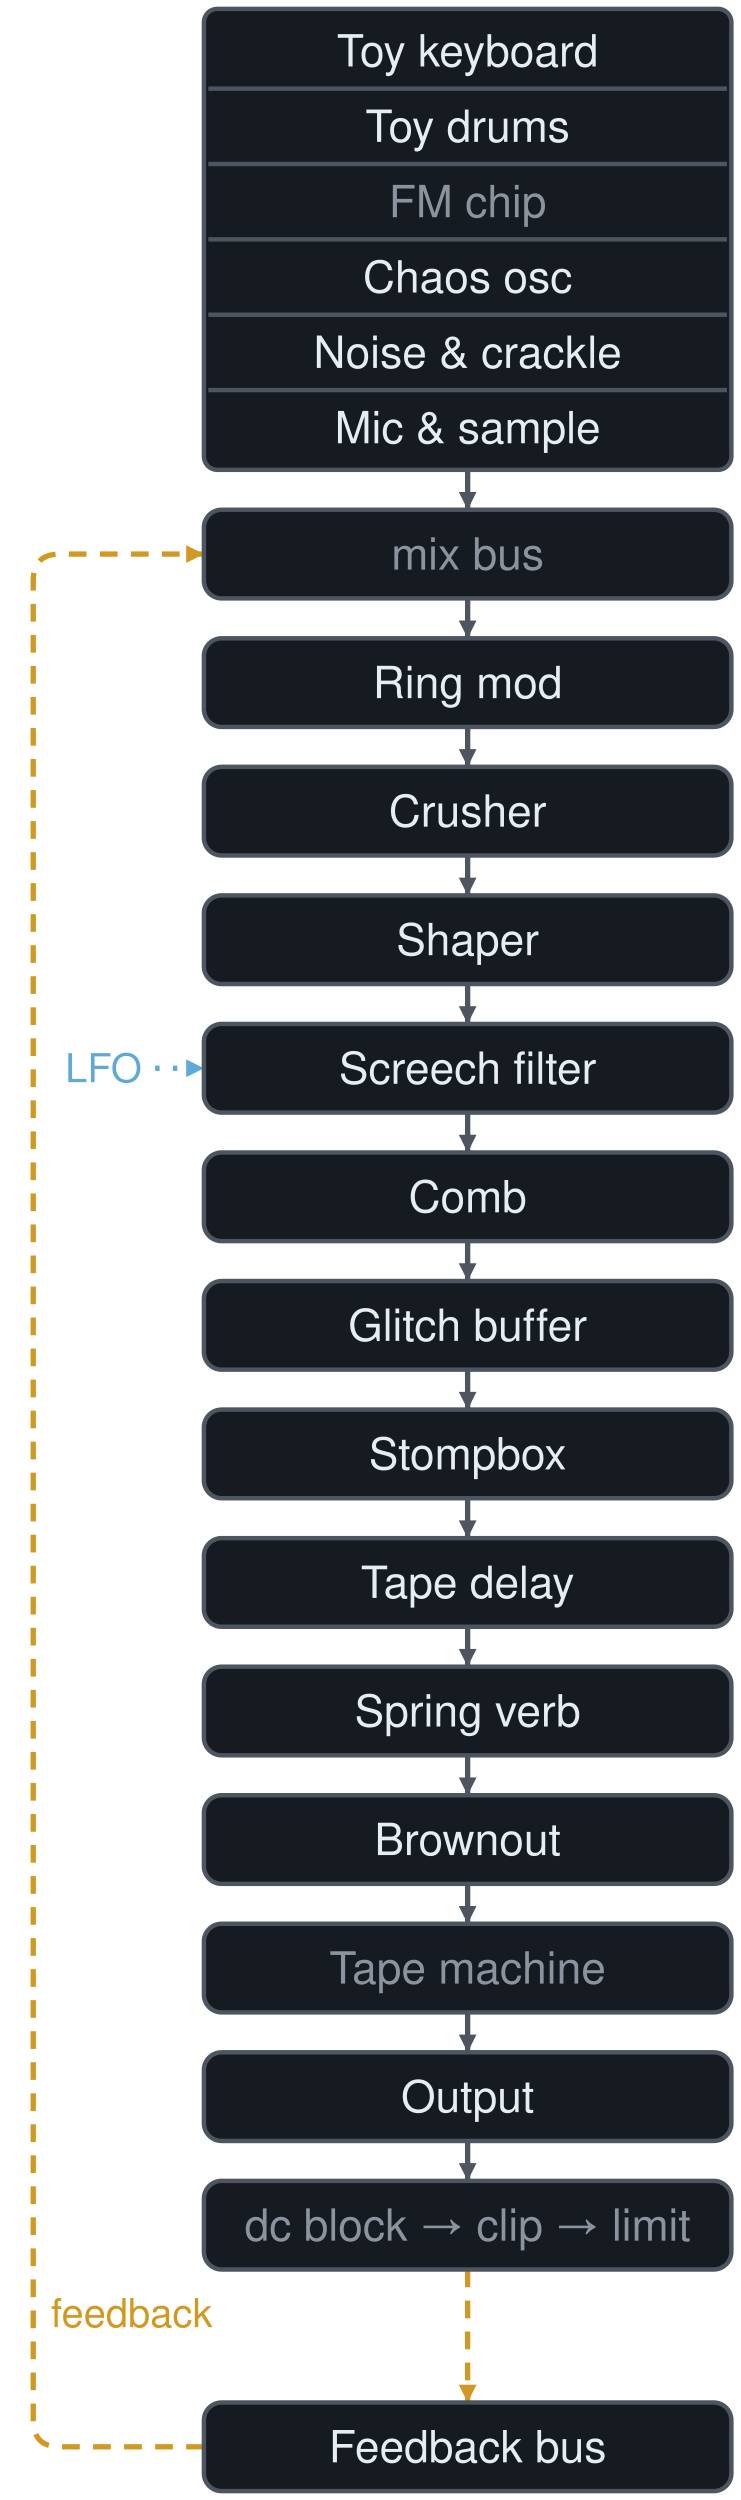
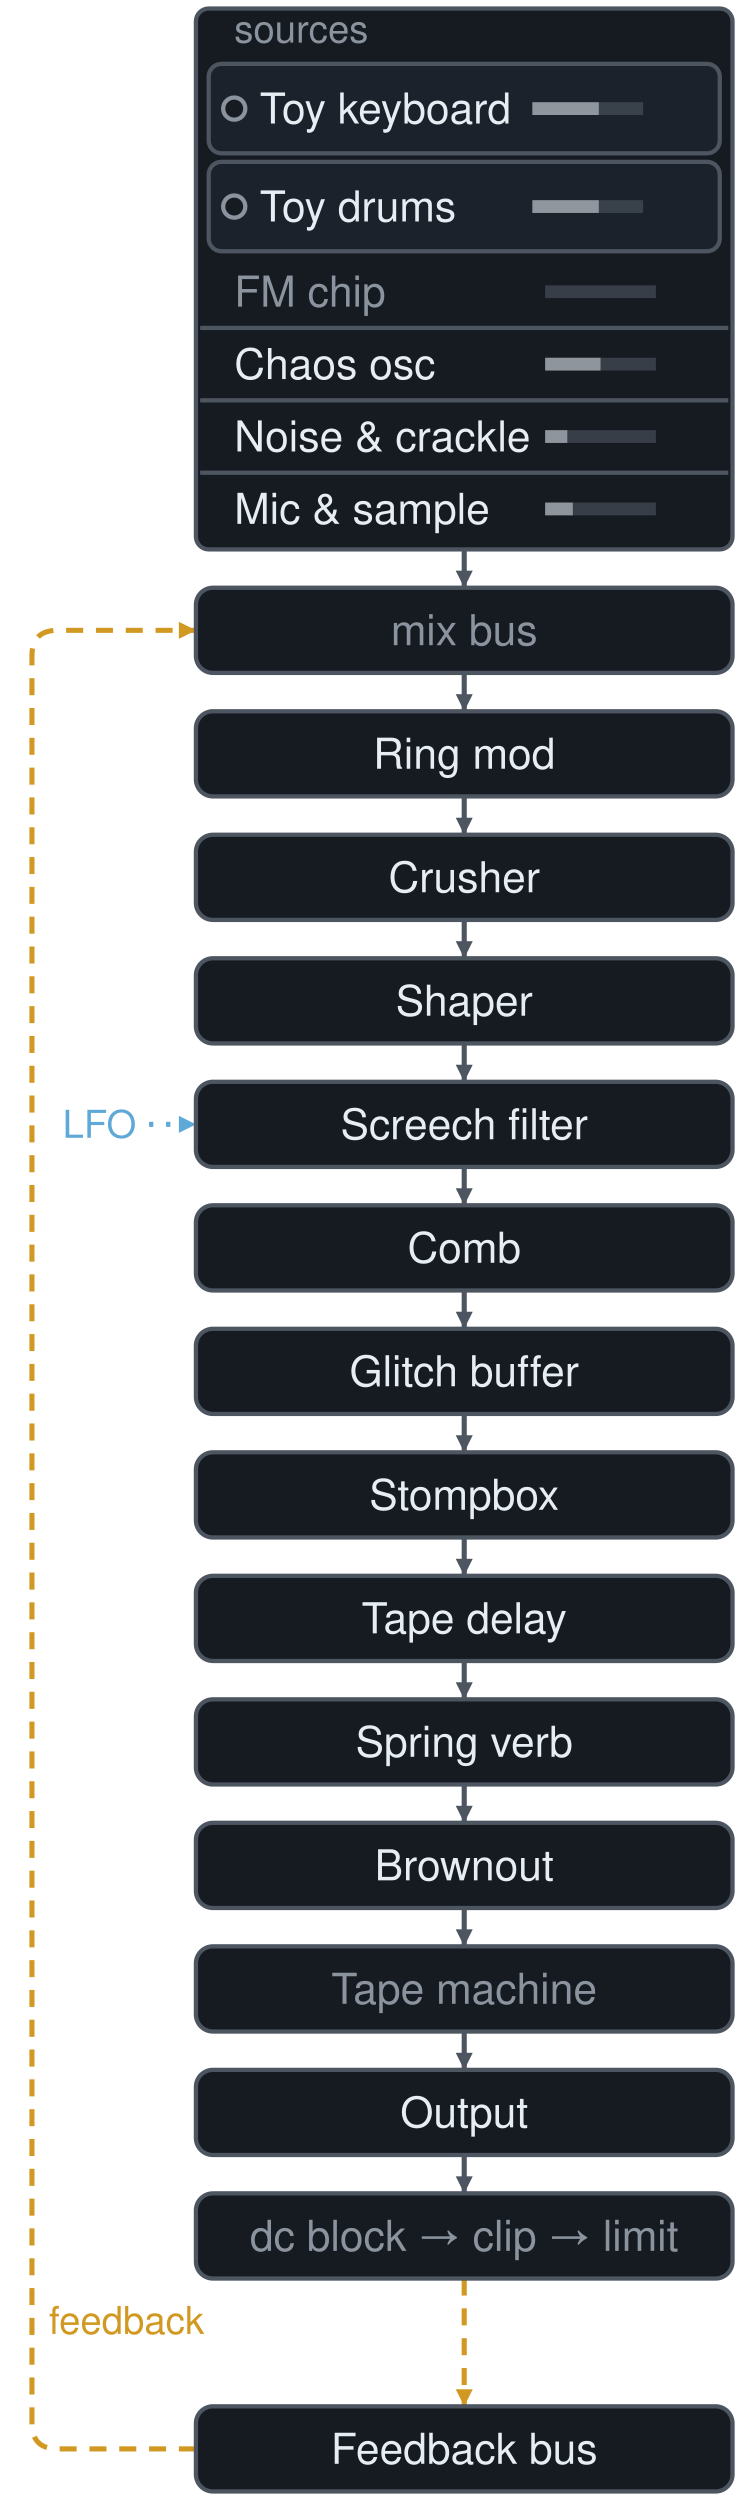
- <svg xmlns="http://www.w3.org/2000/svg" viewBox="0 0 167 564" width="167" height="564" font-family="Helvetica, Arial, sans-serif">
+ <svg xmlns="http://www.w3.org/2000/svg" viewBox="0 0 174 587" width="174" height="587" font-family="Helvetica, Arial, sans-serif">
  <g class="wire">
-     <path class="line" d="M 105.5 106 L 105.5 115" fill="none" stroke="#4d5560" stroke-width="1.2" />
-     <path class="head" d="M 105.5 115 L 103.5 111 L 107.5 111 Z" fill="#4d5560" />
+     <path class="line" d="M 109 129 L 109 138" fill="none" stroke="#4d5560" stroke-width="1.2" />
+     <path class="head" d="M 109 138 L 107 134 L 111 134 Z" fill="#4d5560" />
  </g>
  <g class="wire">
-     <path class="line" d="M 105.5 135 L 105.5 144" fill="none" stroke="#4d5560" stroke-width="1.2" />
-     <path class="head" d="M 105.5 144 L 103.5 140 L 107.5 140 Z" fill="#4d5560" />
+     <path class="line" d="M 109 158 L 109 167" fill="none" stroke="#4d5560" stroke-width="1.2" />
+     <path class="head" d="M 109 167 L 107 163 L 111 163 Z" fill="#4d5560" />
  </g>
  <g class="wire">
-     <path class="line" d="M 105.5 164 L 105.5 173" fill="none" stroke="#4d5560" stroke-width="1.2" />
-     <path class="head" d="M 105.5 173 L 103.5 169 L 107.5 169 Z" fill="#4d5560" />
+     <path class="line" d="M 109 187 L 109 196" fill="none" stroke="#4d5560" stroke-width="1.2" />
+     <path class="head" d="M 109 196 L 107 192 L 111 192 Z" fill="#4d5560" />
  </g>
  <g class="wire">
-     <path class="line" d="M 105.5 193 L 105.5 202" fill="none" stroke="#4d5560" stroke-width="1.2" />
-     <path class="head" d="M 105.5 202 L 103.5 198 L 107.5 198 Z" fill="#4d5560" />
+     <path class="line" d="M 109 216 L 109 225" fill="none" stroke="#4d5560" stroke-width="1.2" />
+     <path class="head" d="M 109 225 L 107 221 L 111 221 Z" fill="#4d5560" />
  </g>
  <g class="wire">
-     <path class="line" d="M 105.5 222 L 105.5 231" fill="none" stroke="#4d5560" stroke-width="1.2" />
-     <path class="head" d="M 105.5 231 L 103.5 227 L 107.5 227 Z" fill="#4d5560" />
+     <path class="line" d="M 109 245 L 109 254" fill="none" stroke="#4d5560" stroke-width="1.2" />
+     <path class="head" d="M 109 254 L 107 250 L 111 250 Z" fill="#4d5560" />
  </g>
  <g class="wire">
-     <path class="line" d="M 105.5 251 L 105.5 260" fill="none" stroke="#4d5560" stroke-width="1.2" />
-     <path class="head" d="M 105.5 260 L 103.5 256 L 107.5 256 Z" fill="#4d5560" />
+     <path class="line" d="M 109 274 L 109 283" fill="none" stroke="#4d5560" stroke-width="1.2" />
+     <path class="head" d="M 109 283 L 107 279 L 111 279 Z" fill="#4d5560" />
  </g>
  <g class="wire">
-     <path class="line" d="M 105.5 280 L 105.5 289" fill="none" stroke="#4d5560" stroke-width="1.2" />
-     <path class="head" d="M 105.5 289 L 103.5 285 L 107.5 285 Z" fill="#4d5560" />
+     <path class="line" d="M 109 303 L 109 312" fill="none" stroke="#4d5560" stroke-width="1.2" />
+     <path class="head" d="M 109 312 L 107 308 L 111 308 Z" fill="#4d5560" />
  </g>
  <g class="wire">
-     <path class="line" d="M 105.5 309 L 105.5 318" fill="none" stroke="#4d5560" stroke-width="1.2" />
-     <path class="head" d="M 105.5 318 L 103.5 314 L 107.5 314 Z" fill="#4d5560" />
+     <path class="line" d="M 109 332 L 109 341" fill="none" stroke="#4d5560" stroke-width="1.2" />
+     <path class="head" d="M 109 341 L 107 337 L 111 337 Z" fill="#4d5560" />
  </g>
  <g class="wire">
-     <path class="line" d="M 105.5 338 L 105.5 347" fill="none" stroke="#4d5560" stroke-width="1.2" />
-     <path class="head" d="M 105.5 347 L 103.5 343 L 107.5 343 Z" fill="#4d5560" />
+     <path class="line" d="M 109 361 L 109 370" fill="none" stroke="#4d5560" stroke-width="1.2" />
+     <path class="head" d="M 109 370 L 107 366 L 111 366 Z" fill="#4d5560" />
  </g>
  <g class="wire">
-     <path class="line" d="M 105.5 367 L 105.5 376" fill="none" stroke="#4d5560" stroke-width="1.2" />
-     <path class="head" d="M 105.5 376 L 103.5 372 L 107.5 372 Z" fill="#4d5560" />
+     <path class="line" d="M 109 390 L 109 399" fill="none" stroke="#4d5560" stroke-width="1.2" />
+     <path class="head" d="M 109 399 L 107 395 L 111 395 Z" fill="#4d5560" />
  </g>
  <g class="wire">
-     <path class="line" d="M 105.5 396 L 105.5 405" fill="none" stroke="#4d5560" stroke-width="1.2" />
-     <path class="head" d="M 105.5 405 L 103.5 401 L 107.5 401 Z" fill="#4d5560" />
+     <path class="line" d="M 109 419 L 109 428" fill="none" stroke="#4d5560" stroke-width="1.2" />
+     <path class="head" d="M 109 428 L 107 424 L 111 424 Z" fill="#4d5560" />
  </g>
  <g class="wire">
-     <path class="line" d="M 105.5 425 L 105.5 434" fill="none" stroke="#4d5560" stroke-width="1.2" />
-     <path class="head" d="M 105.5 434 L 103.5 430 L 107.5 430 Z" fill="#4d5560" />
+     <path class="line" d="M 109 448 L 109 457" fill="none" stroke="#4d5560" stroke-width="1.2" />
+     <path class="head" d="M 109 457 L 107 453 L 111 453 Z" fill="#4d5560" />
  </g>
  <g class="wire">
-     <path class="line" d="M 105.5 454 L 105.5 463" fill="none" stroke="#4d5560" stroke-width="1.2" />
-     <path class="head" d="M 105.5 463 L 103.5 459 L 107.5 459 Z" fill="#4d5560" />
+     <path class="line" d="M 109 477 L 109 486" fill="none" stroke="#4d5560" stroke-width="1.2" />
+     <path class="head" d="M 109 486 L 107 482 L 111 482 Z" fill="#4d5560" />
  </g>
  <g class="wire">
-     <path class="line" d="M 105.5 483 L 105.5 492" fill="none" stroke="#4d5560" stroke-width="1.2" />
-     <path class="head" d="M 105.5 492 L 103.5 488 L 107.5 488 Z" fill="#4d5560" />
+     <path class="line" d="M 109 506 L 109 515" fill="none" stroke="#4d5560" stroke-width="1.2" />
+     <path class="head" d="M 109 515 L 107 511 L 111 511 Z" fill="#4d5560" />
  </g>
  <g class="wire">
-     <path class="line" d="M 105.5 512 L 105.5 542" fill="none" stroke="#d29922" stroke-width="1.2" stroke-dasharray="4 3" />
-     <path class="head" d="M 105.5 542 L 103.5 538 L 107.5 538 Z" fill="#d29922" />
+     <path class="line" d="M 109 535 L 109 565" fill="none" stroke="#d29922" stroke-width="1.2" stroke-dasharray="4 3" />
+     <path class="head" d="M 109 565 L 107 561 L 111 561 Z" fill="#d29922" />
  </g>
  <g class="wire">
-     <path class="line" d="M 46 552 L 13.5 552 Q 7.5 552 7.5 546 L 7.5 131 Q 7.5 125 13.5 125 L 46 125" fill="none" stroke="#d29922" stroke-width="1.2" stroke-dasharray="4 3" />
-     <path class="head" d="M 46 125 L 42 127 L 42 123 Z" fill="#d29922" />
-     <text x="11.5" y="525" fill="#d29922" font-size="9" text-anchor="start">feedback</text>
+     <path class="line" d="M 46 575 L 13.5 575 Q 7.5 575 7.5 569 L 7.5 154 Q 7.5 148 13.5 148 L 46 148" fill="none" stroke="#d29922" stroke-width="1.2" stroke-dasharray="4 3" />
+     <path class="head" d="M 46 148 L 42 150 L 42 146 Z" fill="#d29922" />
+     <text x="11.5" y="548" fill="#d29922" font-size="9" text-anchor="start">feedback</text>
  </g>
  <g class="wire">
-     <path class="line" d="M 35 241 L 46 241" fill="none" stroke="#5ea9d8" stroke-width="1.2" stroke-dasharray="1 3" />
-     <path class="head" d="M 46 241 L 42 243 L 42 239 Z" fill="#5ea9d8" />
+     <path class="line" d="M 35 264 L 46 264" fill="none" stroke="#5ea9d8" stroke-width="1.2" stroke-dasharray="1 3" />
+     <path class="head" d="M 46 264 L 42 266 L 42 262 Z" fill="#5ea9d8" />
  </g>
  <g class="node">
-     <rect class="box" x="46" y="2" width="119" height="104" rx="3" fill="#161b22" stroke="#4d5560" />
+     <rect class="box" x="46" y="2" width="126" height="127" rx="3" fill="#161b22" stroke="#4d5560" />
+     <text x="55" y="10" fill="#8b949e" font-size="9" text-anchor="start">sources</text>
    <g class="row">
-       <rect x="47" y="3" width="117" height="17" fill="transparent" />
-       <text x="105.5" y="15" fill="#e6edf3" font-size="10" text-anchor="middle">Toy keyboard</text>
+       <rect class="box" x="49" y="15" width="120" height="21" rx="3" fill="#1c222b" stroke="#4d5560" stroke-width="1" />
+       <circle cx="55" cy="25.5" r="2.6" fill="#161b22" stroke="#8b949e" />
+       <text x="61" y="29" fill="#e6edf3" font-size="10" text-anchor="start">Toy keyboard</text>
+       <rect x="125" y="24" width="26" height="3" fill="#4d5560" fill-opacity="0.6" />
+       <rect x="125" y="24" width="15.6" height="3" fill="#e6edf3" fill-opacity="0.5" />
    </g>
    <g class="row">
-       <rect x="47" y="20" width="117" height="17" fill="transparent" />
-       <text x="105.5" y="32" fill="#e6edf3" font-size="10" text-anchor="middle">Toy drums</text>
+       <rect class="box" x="49" y="38" width="120" height="21" rx="3" fill="#1c222b" stroke="#4d5560" stroke-width="1" />
+       <circle cx="55" cy="48.5" r="2.6" fill="#161b22" stroke="#8b949e" />
+       <text x="61" y="52" fill="#e6edf3" font-size="10" text-anchor="start">Toy drums</text>
+       <rect x="125" y="47" width="26" height="3" fill="#4d5560" fill-opacity="0.6" />
+       <rect x="125" y="47" width="15.6" height="3" fill="#e6edf3" fill-opacity="0.5" />
    </g>
-     <line x1="47" y1="20" x2="164" y2="20" stroke="#4d5560" />
    <g class="row">
-       <rect x="47" y="37" width="117" height="17" fill="transparent" />
-       <text x="105.5" y="49" fill="#8b949e" font-size="10" text-anchor="middle">FM chip</text>
+       <rect x="47" y="60" width="124" height="17" fill="transparent" />
+       <text x="55" y="72" fill="#8b949e" font-size="10" text-anchor="start">FM chip</text>
+       <rect x="128" y="67" width="26" height="3" fill="#4d5560" fill-opacity="0.6" />
    </g>
-     <line x1="47" y1="37" x2="164" y2="37" stroke="#4d5560" />
    <g class="row">
-       <rect x="47" y="54" width="117" height="17" fill="transparent" />
-       <text x="105.5" y="66" fill="#e6edf3" font-size="10" text-anchor="middle">Chaos osc</text>
+       <rect x="47" y="77" width="124" height="17" fill="transparent" />
+       <text x="55" y="89" fill="#e6edf3" font-size="10" text-anchor="start">Chaos osc</text>
+       <rect x="128" y="84" width="26" height="3" fill="#4d5560" fill-opacity="0.6" />
+       <rect x="128" y="84" width="13" height="3" fill="#e6edf3" fill-opacity="0.5" />
    </g>
-     <line x1="47" y1="54" x2="164" y2="54" stroke="#4d5560" />
+     <line x1="47" y1="77" x2="171" y2="77" stroke="#4d5560" />
    <g class="row">
-       <rect x="47" y="71" width="117" height="17" fill="transparent" />
-       <text x="105.5" y="83" fill="#e6edf3" font-size="10" text-anchor="middle">Noise &amp; crackle</text>
+       <rect x="47" y="94" width="124" height="17" fill="transparent" />
+       <text x="55" y="106" fill="#e6edf3" font-size="10" text-anchor="start">Noise &amp; crackle</text>
+       <rect x="128" y="101" width="26" height="3" fill="#4d5560" fill-opacity="0.6" />
+       <rect x="128" y="101" width="5.2" height="3" fill="#e6edf3" fill-opacity="0.5" />
    </g>
-     <line x1="47" y1="71" x2="164" y2="71" stroke="#4d5560" />
+     <line x1="47" y1="94" x2="171" y2="94" stroke="#4d5560" />
    <g class="row">
-       <rect x="47" y="88" width="117" height="17" fill="transparent" />
-       <text x="105.5" y="100" fill="#e6edf3" font-size="10" text-anchor="middle">Mic &amp; sample</text>
+       <rect x="47" y="111" width="124" height="17" fill="transparent" />
+       <text x="55" y="123" fill="#e6edf3" font-size="10" text-anchor="start">Mic &amp; sample</text>
+       <rect x="128" y="118" width="26" height="3" fill="#4d5560" fill-opacity="0.6" />
+       <rect x="128" y="118" width="6.5" height="3" fill="#e6edf3" fill-opacity="0.5" />
    </g>
-     <line x1="47" y1="88" x2="164" y2="88" stroke="#4d5560" />
+     <line x1="47" y1="111" x2="171" y2="111" stroke="#4d5560" />
  </g>
  <g class="node">
-     <rect class="box" x="46" y="115" width="119" height="20" rx="4" fill="#161b22" stroke="#4d5560" stroke-width="1" />
-     <text x="105.5" y="128.5" fill="#8b949e" font-size="10" text-anchor="middle">mix bus</text>
+     <rect class="box" x="46" y="138" width="126" height="20" rx="4" fill="#161b22" stroke="#4d5560" stroke-width="1" />
+     <text x="109" y="151.5" fill="#8b949e" font-size="10" text-anchor="middle">mix bus</text>
  </g>
  <g class="node">
-     <rect class="box" x="46" y="144" width="119" height="20" rx="4" fill="#161b22" stroke="#4d5560" stroke-width="1" />
-     <text x="105.5" y="157.5" fill="#e6edf3" font-size="10" text-anchor="middle">Ring mod</text>
+     <rect class="box" x="46" y="167" width="126" height="20" rx="4" fill="#161b22" stroke="#4d5560" stroke-width="1" />
+     <text x="109" y="180.5" fill="#e6edf3" font-size="10" text-anchor="middle">Ring mod</text>
  </g>
  <g class="node">
-     <rect class="box" x="46" y="173" width="119" height="20" rx="4" fill="#161b22" stroke="#4d5560" stroke-width="1" />
-     <text x="105.5" y="186.5" fill="#e6edf3" font-size="10" text-anchor="middle">Crusher</text>
+     <rect class="box" x="46" y="196" width="126" height="20" rx="4" fill="#161b22" stroke="#4d5560" stroke-width="1" />
+     <text x="109" y="209.5" fill="#e6edf3" font-size="10" text-anchor="middle">Crusher</text>
  </g>
  <g class="node">
-     <rect class="box" x="46" y="202" width="119" height="20" rx="4" fill="#161b22" stroke="#4d5560" stroke-width="1" />
-     <text x="105.5" y="215.5" fill="#e6edf3" font-size="10" text-anchor="middle">Shaper</text>
+     <rect class="box" x="46" y="225" width="126" height="20" rx="4" fill="#161b22" stroke="#4d5560" stroke-width="1" />
+     <text x="109" y="238.5" fill="#e6edf3" font-size="10" text-anchor="middle">Shaper</text>
  </g>
  <g class="node">
-     <rect class="box" x="46" y="231" width="119" height="20" rx="4" fill="#161b22" stroke="#4d5560" stroke-width="1" />
-     <text x="105.5" y="244.5" fill="#e6edf3" font-size="10" text-anchor="middle">Screech filter</text>
+     <rect class="box" x="46" y="254" width="126" height="20" rx="4" fill="#161b22" stroke="#4d5560" stroke-width="1" />
+     <text x="109" y="267.5" fill="#e6edf3" font-size="10" text-anchor="middle">Screech filter</text>
  </g>
  <g class="node">
-     <rect class="box" x="46" y="260" width="119" height="20" rx="4" fill="#161b22" stroke="#4d5560" stroke-width="1" />
-     <text x="105.5" y="273.5" fill="#e6edf3" font-size="10" text-anchor="middle">Comb</text>
+     <rect class="box" x="46" y="283" width="126" height="20" rx="4" fill="#161b22" stroke="#4d5560" stroke-width="1" />
+     <text x="109" y="296.5" fill="#e6edf3" font-size="10" text-anchor="middle">Comb</text>
  </g>
  <g class="node">
-     <rect class="box" x="46" y="289" width="119" height="20" rx="4" fill="#161b22" stroke="#4d5560" stroke-width="1" />
-     <text x="105.5" y="302.5" fill="#e6edf3" font-size="10" text-anchor="middle">Glitch buffer</text>
+     <rect class="box" x="46" y="312" width="126" height="20" rx="4" fill="#161b22" stroke="#4d5560" stroke-width="1" />
+     <text x="109" y="325.5" fill="#e6edf3" font-size="10" text-anchor="middle">Glitch buffer</text>
  </g>
  <g class="node">
-     <rect class="box" x="46" y="318" width="119" height="20" rx="4" fill="#161b22" stroke="#4d5560" stroke-width="1" />
-     <text x="105.5" y="331.5" fill="#e6edf3" font-size="10" text-anchor="middle">Stompbox</text>
+     <rect class="box" x="46" y="341" width="126" height="20" rx="4" fill="#161b22" stroke="#4d5560" stroke-width="1" />
+     <text x="109" y="354.5" fill="#e6edf3" font-size="10" text-anchor="middle">Stompbox</text>
  </g>
  <g class="node">
-     <rect class="box" x="46" y="347" width="119" height="20" rx="4" fill="#161b22" stroke="#4d5560" stroke-width="1" />
-     <text x="105.5" y="360.5" fill="#e6edf3" font-size="10" text-anchor="middle">Tape delay</text>
+     <rect class="box" x="46" y="370" width="126" height="20" rx="4" fill="#161b22" stroke="#4d5560" stroke-width="1" />
+     <text x="109" y="383.5" fill="#e6edf3" font-size="10" text-anchor="middle">Tape delay</text>
  </g>
  <g class="node">
-     <rect class="box" x="46" y="376" width="119" height="20" rx="4" fill="#161b22" stroke="#4d5560" stroke-width="1" />
-     <text x="105.5" y="389.5" fill="#e6edf3" font-size="10" text-anchor="middle">Spring verb</text>
+     <rect class="box" x="46" y="399" width="126" height="20" rx="4" fill="#161b22" stroke="#4d5560" stroke-width="1" />
+     <text x="109" y="412.5" fill="#e6edf3" font-size="10" text-anchor="middle">Spring verb</text>
  </g>
  <g class="node">
-     <rect class="box" x="46" y="405" width="119" height="20" rx="4" fill="#161b22" stroke="#4d5560" stroke-width="1" />
-     <text x="105.5" y="418.5" fill="#e6edf3" font-size="10" text-anchor="middle">Brownout</text>
+     <rect class="box" x="46" y="428" width="126" height="20" rx="4" fill="#161b22" stroke="#4d5560" stroke-width="1" />
+     <text x="109" y="441.5" fill="#e6edf3" font-size="10" text-anchor="middle">Brownout</text>
  </g>
  <g class="node">
-     <rect class="box" x="46" y="434" width="119" height="20" rx="4" fill="#161b22" stroke="#4d5560" stroke-width="1" />
-     <text x="105.5" y="447.5" fill="#8b949e" font-size="10" text-anchor="middle">Tape machine</text>
+     <rect class="box" x="46" y="457" width="126" height="20" rx="4" fill="#161b22" stroke="#4d5560" stroke-width="1" />
+     <text x="109" y="470.5" fill="#8b949e" font-size="10" text-anchor="middle">Tape machine</text>
  </g>
  <g class="node">
-     <rect class="box" x="46" y="463" width="119" height="20" rx="4" fill="#161b22" stroke="#4d5560" stroke-width="1" />
-     <text x="105.5" y="476.5" fill="#e6edf3" font-size="10" text-anchor="middle">Output</text>
+     <rect class="box" x="46" y="486" width="126" height="20" rx="4" fill="#161b22" stroke="#4d5560" stroke-width="1" />
+     <text x="109" y="499.5" fill="#e6edf3" font-size="10" text-anchor="middle">Output</text>
  </g>
  <g class="node">
-     <rect class="box" x="46" y="492" width="119" height="20" rx="4" fill="#161b22" stroke="#4d5560" stroke-width="1" />
-     <text x="105.5" y="505.5" fill="#8b949e" font-size="10" text-anchor="middle">dc block → clip → limit</text>
+     <rect class="box" x="46" y="515" width="126" height="20" rx="4" fill="#161b22" stroke="#4d5560" stroke-width="1" />
+     <text x="109" y="528.5" fill="#8b949e" font-size="10" text-anchor="middle">dc block → clip → limit</text>
  </g>
  <g class="node">
-     <rect class="box" x="46" y="542" width="119" height="20" rx="4" fill="#161b22" stroke="#4d5560" stroke-width="1" />
-     <text x="105.5" y="555.5" fill="#e6edf3" font-size="10" text-anchor="middle">Feedback bus</text>
+     <rect class="box" x="46" y="565" width="126" height="20" rx="4" fill="#161b22" stroke="#4d5560" stroke-width="1" />
+     <text x="109" y="578.5" fill="#e6edf3" font-size="10" text-anchor="middle">Feedback bus</text>
  </g>
  <g class="tap">
-     <text x="32" y="244.15" fill="#5ea9d8" font-size="9" text-anchor="end">LFO</text>
+     <text x="32" y="267.15" fill="#5ea9d8" font-size="9" text-anchor="end">LFO</text>
  </g>
</svg>
